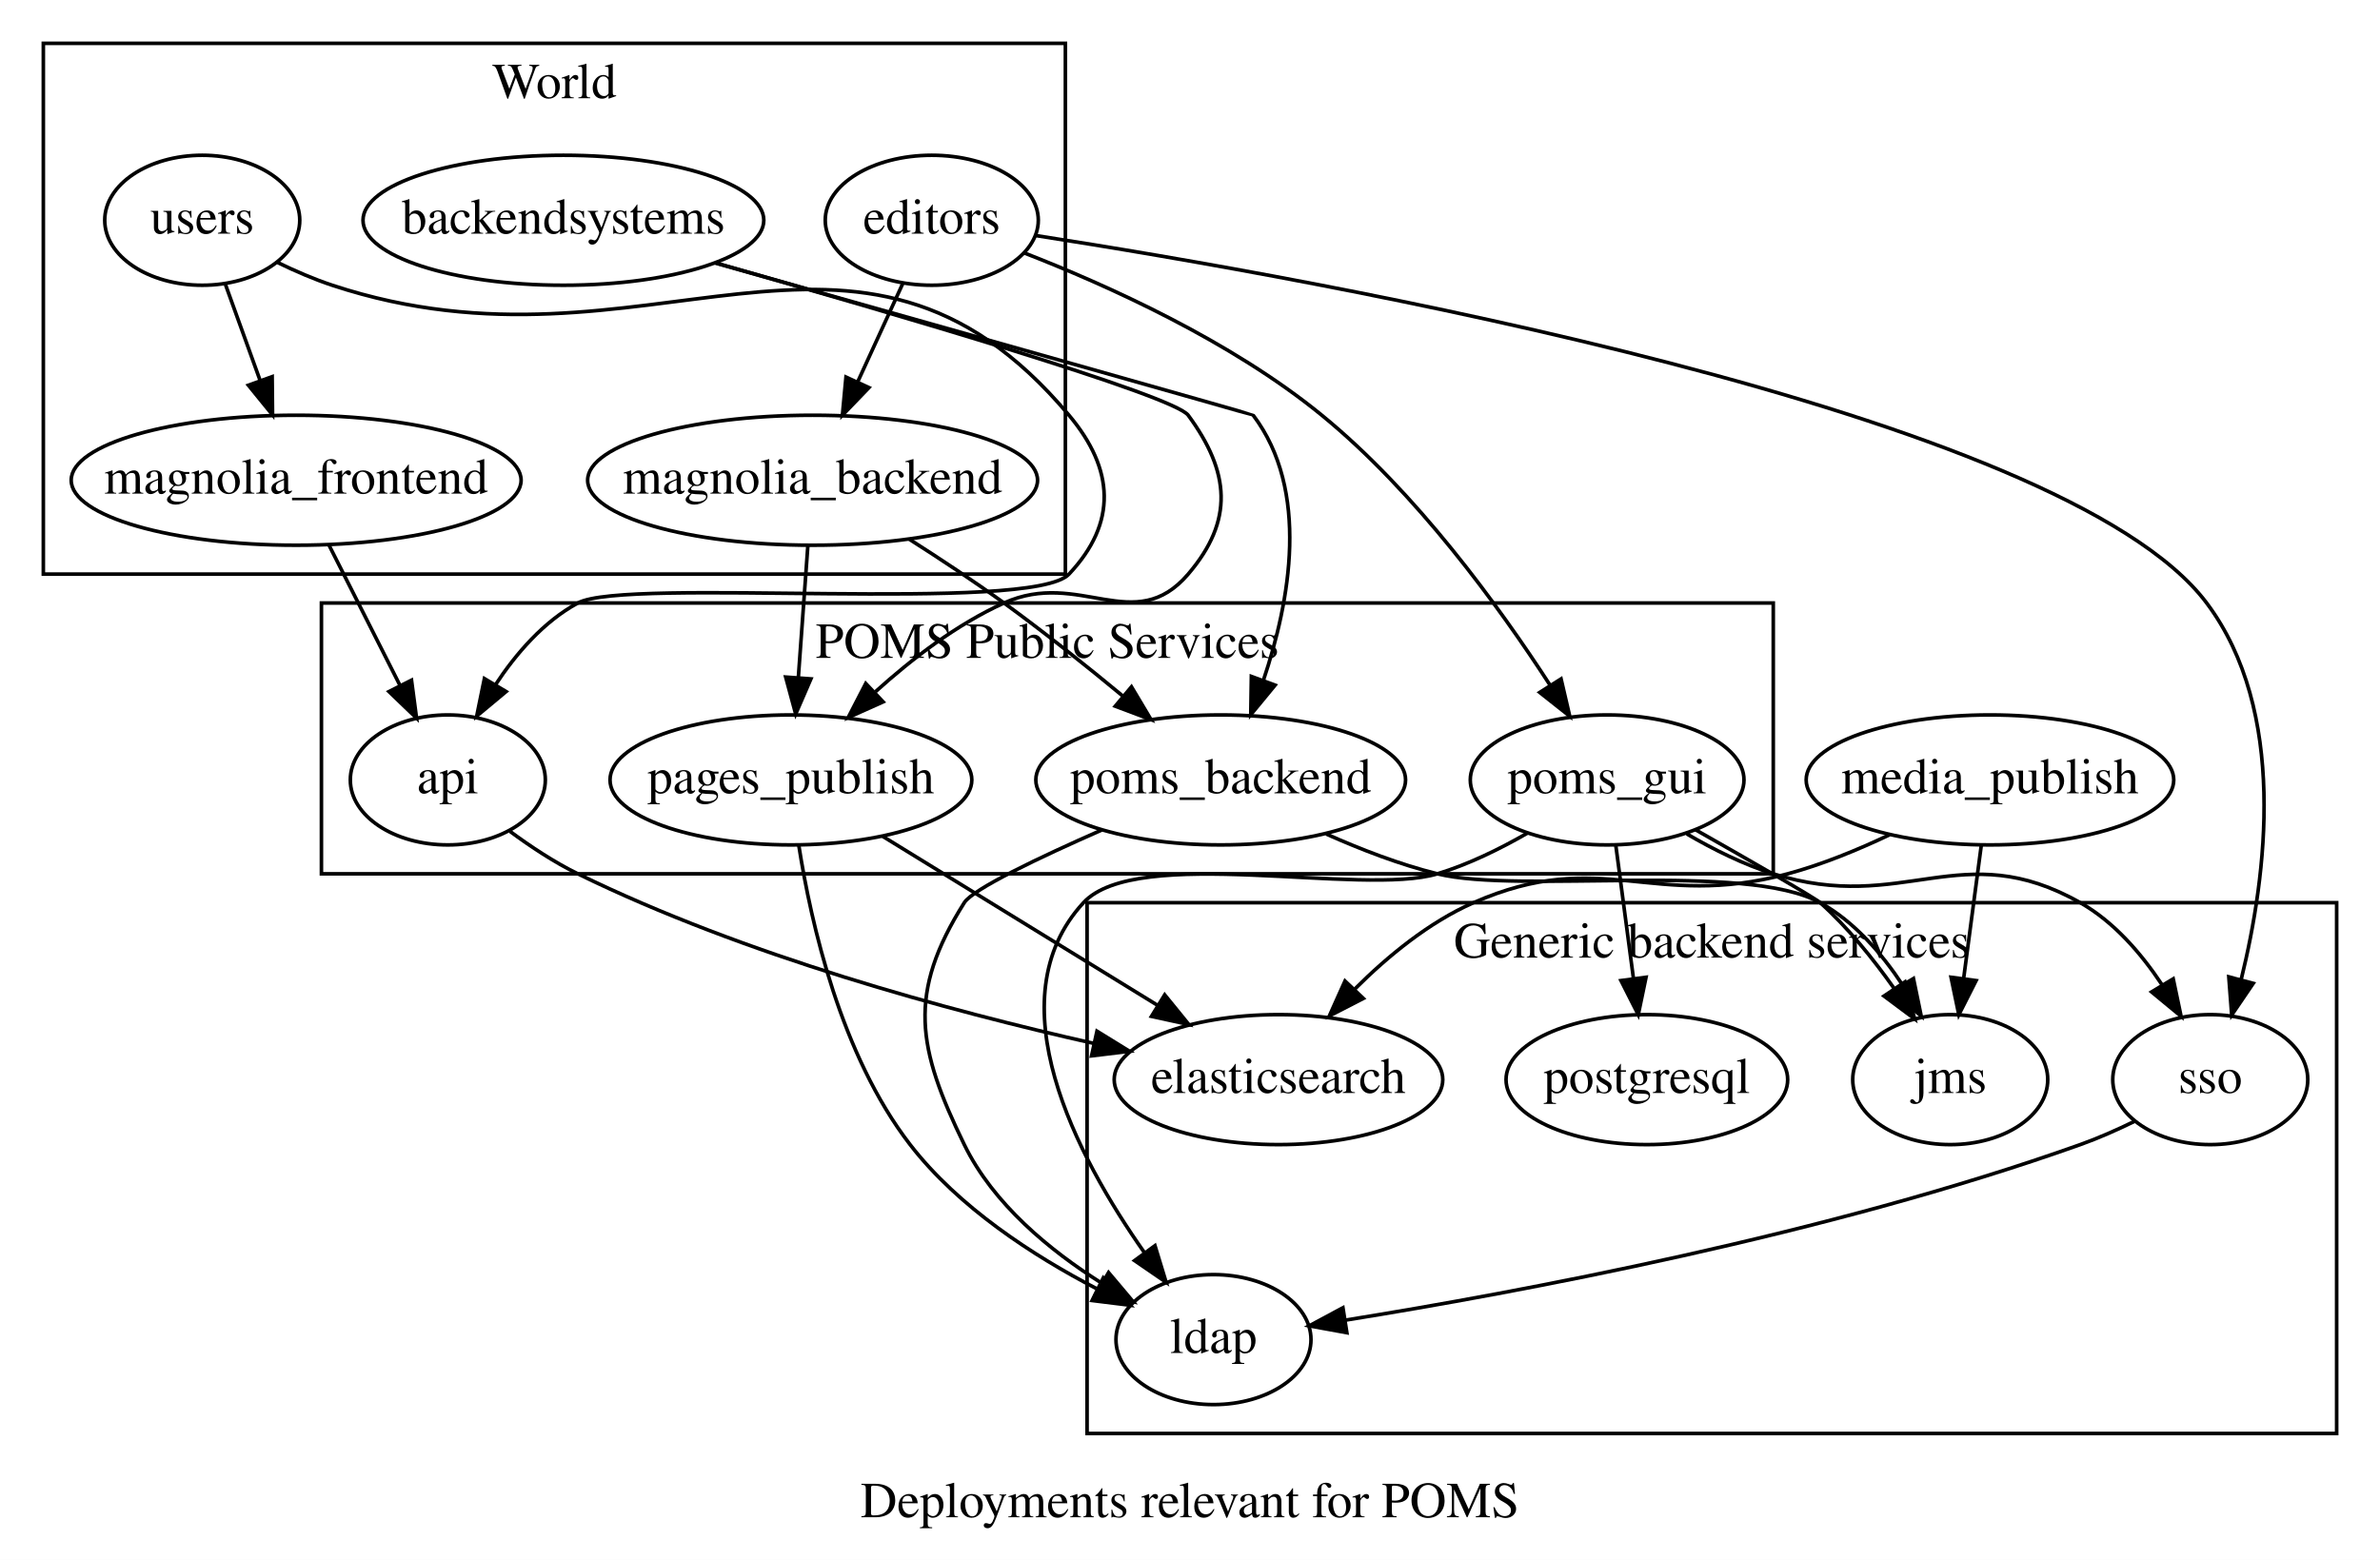
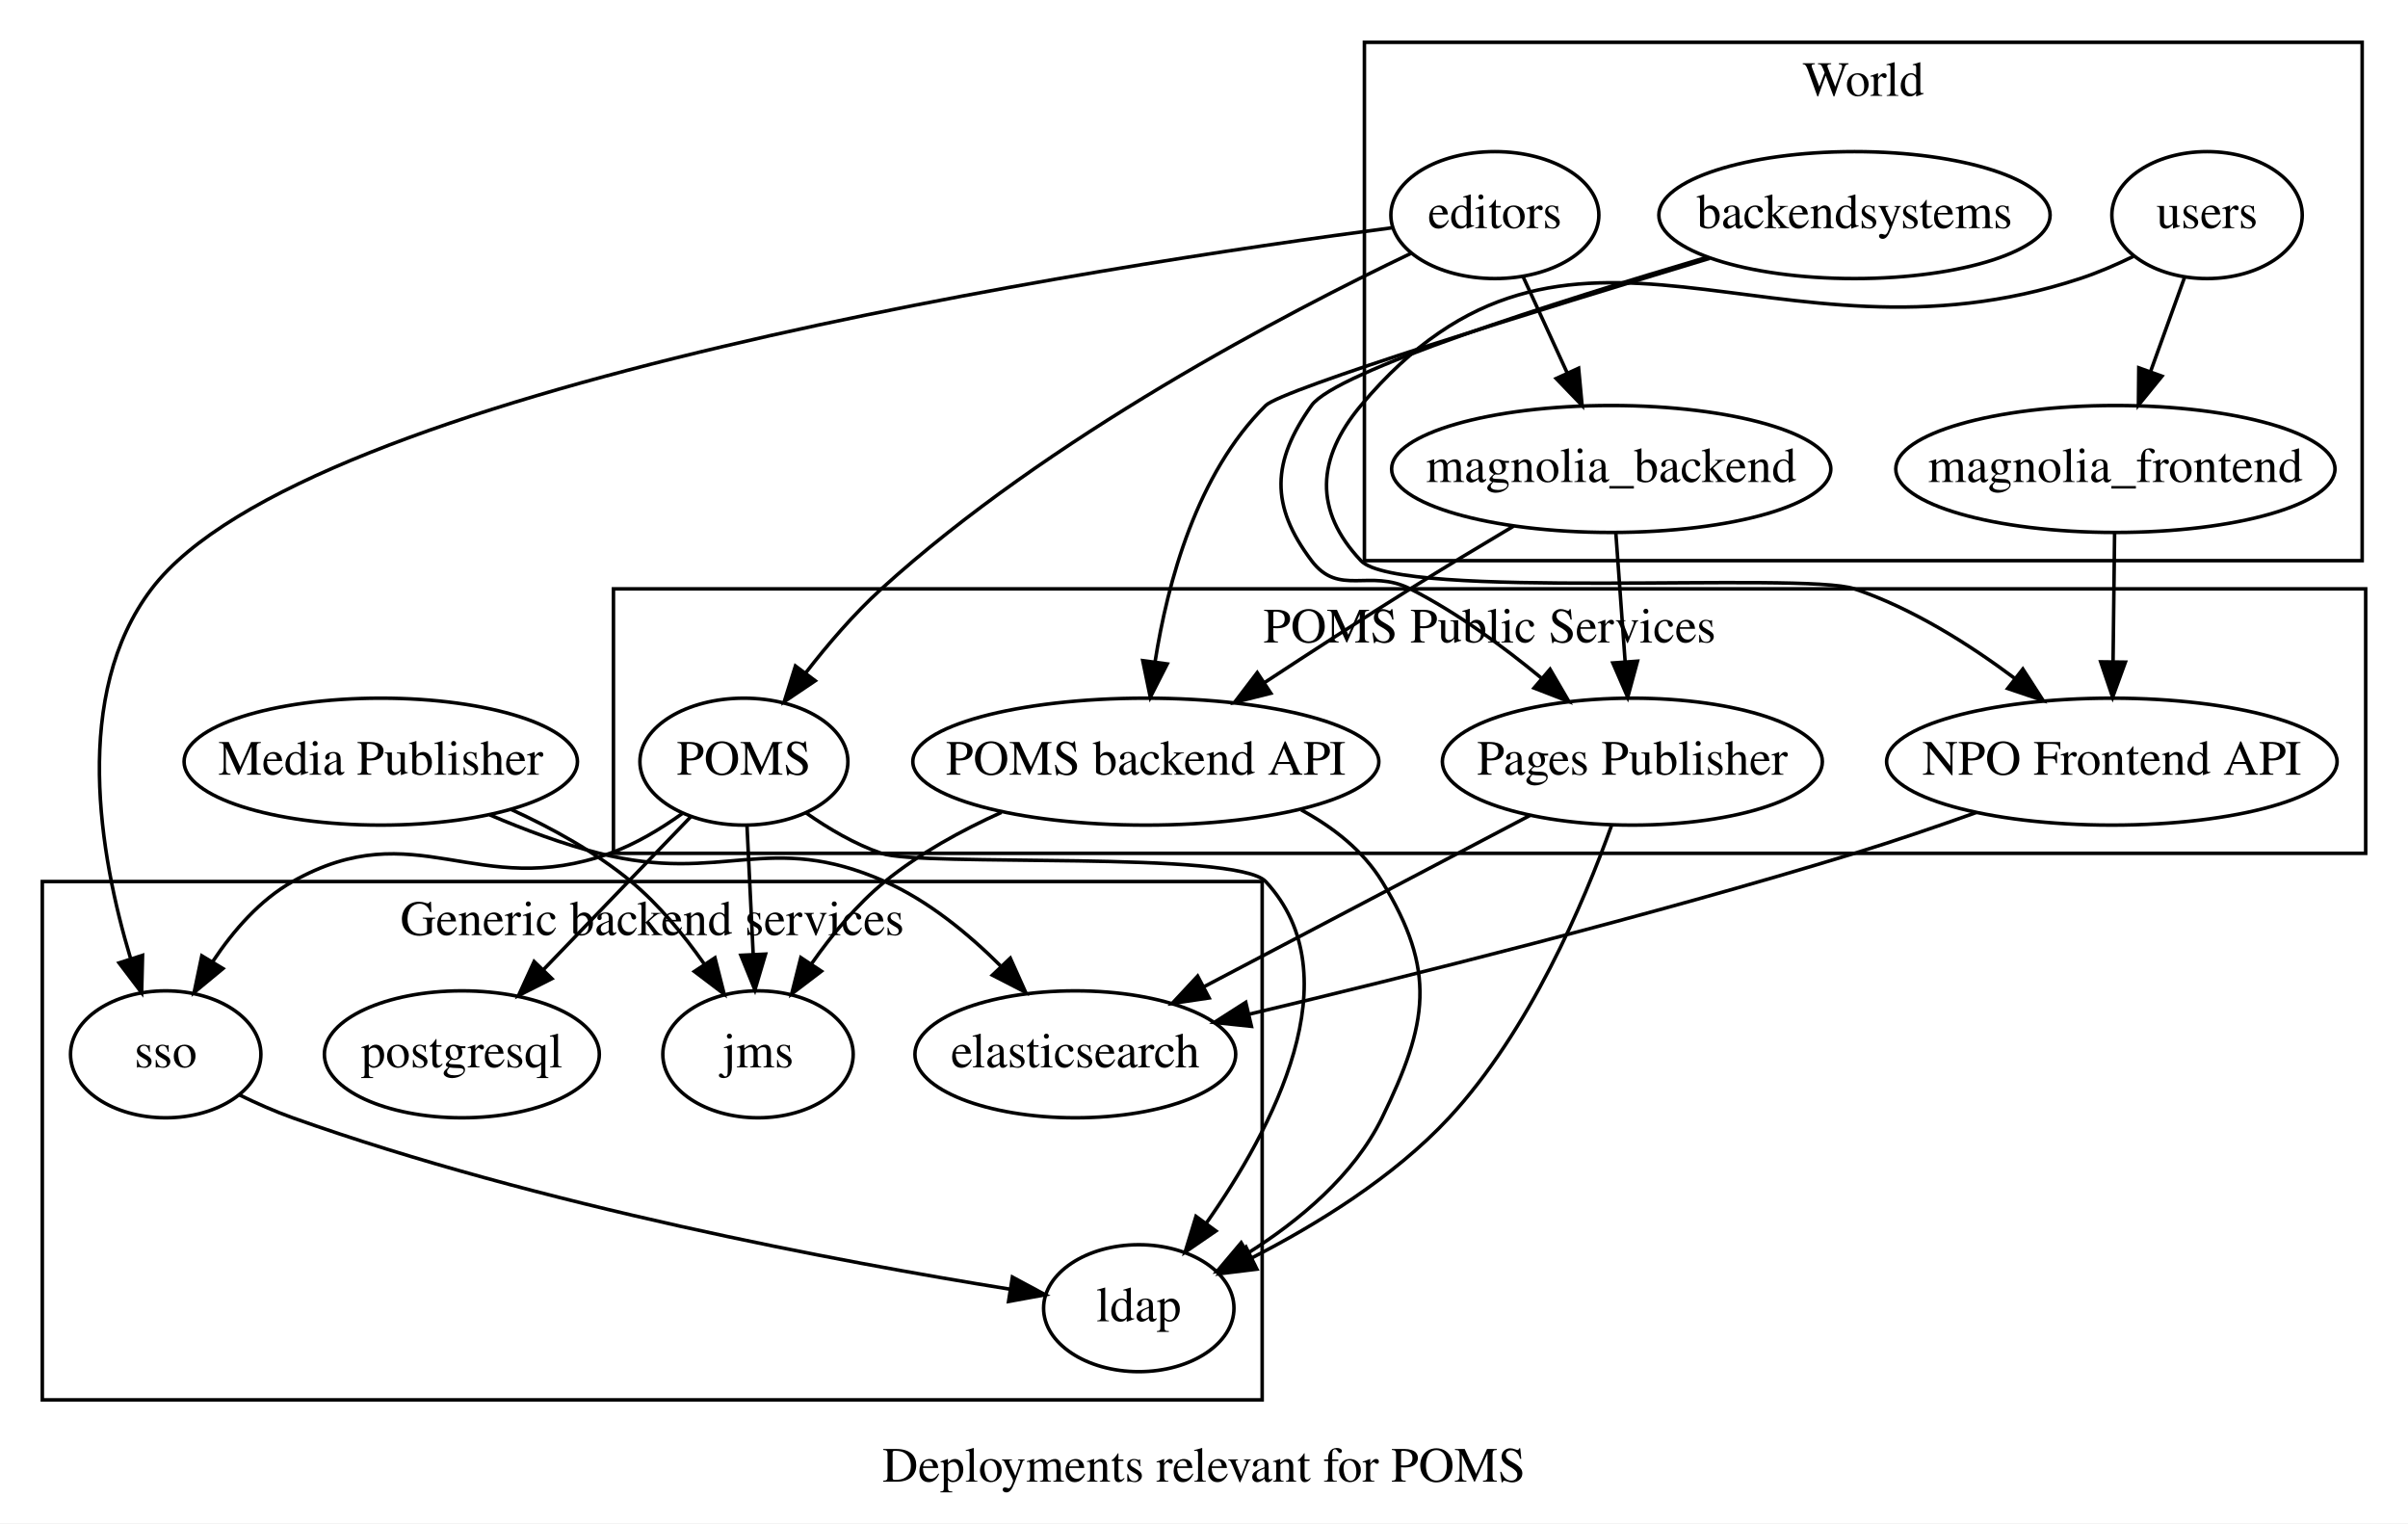
- <svg xmlns="http://www.w3.org/2000/svg" width="659pt" height="432pt" viewBox="0.00 0.00 659.00 432.00">
+ <svg xmlns="http://www.w3.org/2000/svg" xmlns:xlink="http://www.w3.org/1999/xlink" width="683pt" height="432pt" viewBox="0.00 0.00 683.00 432.00">
  <g id="graph0" class="graph" transform="scale(1 1) rotate(0) translate(4 428)">
-     <polygon fill="#ffffff" stroke="transparent" points="-4,4 -4,-428 655,-428 655,4 -4,4" />
-     <text text-anchor="middle" x="325.5" y="-7.8" font-family="Times,serif" font-size="14.00" fill="#000000">Deployments relevant for POMS</text>
+     <polygon fill="#ffffff" stroke="transparent" points="-4,4 -4,-428 679,-428 679,4 -4,4" />
+     <text text-anchor="middle" x="337.5" y="-7.8" font-family="Times,serif" font-size="14.00" fill="#000000">Deployments relevant for POMS</text>
    <g id="clust1" class="cluster">
-       <polygon fill="none" stroke="#000000" points="297,-31 297,-178 643,-178 643,-31 297,-31" />
-       <text text-anchor="middle" x="470" y="-162.8" font-family="Times,serif" font-size="14.00" fill="#000000">Generic backend services</text>
+       <polygon fill="none" stroke="#000000" points="8,-31 8,-178 354,-178 354,-31 8,-31" />
+       <text text-anchor="middle" x="181" y="-162.8" font-family="Times,serif" font-size="14.00" fill="#000000">Generic backend services</text>
    </g>
    <g id="clust2" class="cluster">
-       <polygon fill="none" stroke="#000000" points="8,-269 8,-416 291,-416 291,-269 8,-269" />
-       <text text-anchor="middle" x="149.5" y="-400.8" font-family="Times,serif" font-size="14.00" fill="#000000">World</text>
+       <polygon fill="none" stroke="#000000" points="383,-269 383,-416 666,-416 666,-269 383,-269" />
+       <text text-anchor="middle" x="524.5" y="-400.8" font-family="Times,serif" font-size="14.00" fill="#000000">World</text>
    </g>
    <g id="clust3" class="cluster">
-       <polygon fill="none" stroke="#000000" points="85,-186 85,-261 487,-261 487,-186 85,-186" />
-       <text text-anchor="middle" x="286" y="-245.8" font-family="Times,serif" font-size="14.00" fill="#000000">POMS Public Services</text>
+       <polygon fill="none" stroke="#000000" points="170,-186 170,-261 667,-261 667,-186 170,-186" />
+       <text text-anchor="middle" x="418.5" y="-245.8" font-family="Times,serif" font-size="14.00" fill="#000000">POMS Public Services</text>
    </g>
    <g id="node1" class="node">
-       <ellipse fill="none" stroke="#000000" cx="452" cy="-129" rx="38.993" ry="18" />
-       <text text-anchor="middle" x="452" y="-125.3" font-family="Times,serif" font-size="14.00" fill="#000000">postgresql</text>
+       <g id="a_node1">
+         <a xlink:href="https://poms.omroep.nl/" xlink:title="POMS">
+           <ellipse fill="none" stroke="#000000" cx="207" cy="-212" rx="29.497" ry="18" />
+           <text text-anchor="middle" x="207" y="-208.3" font-family="Times,serif" font-size="14.00" fill="#000000">POMS</text>
+         </a>
+       </g>
+     </g>
+     <g id="node6" class="node">
+       <ellipse fill="none" stroke="#000000" cx="127" cy="-129" rx="38.993" ry="18" />
+       <text text-anchor="middle" x="127" y="-125.3" font-family="Times,serif" font-size="14.00" fill="#000000">postgresql</text>
+     </g>
+     <g id="edge8" class="edge">
+       <path fill="none" stroke="#000000" d="M191.953,-196.388C180.19,-184.185 163.635,-167.009 150.182,-153.052" />
+       <polygon fill="#000000" stroke="#000000" points="152.538,-150.452 143.078,-145.681 147.498,-155.31 152.538,-150.452" />
+     </g>
+     <g id="node8" class="node">
+       <ellipse fill="none" stroke="#000000" cx="43" cy="-129" rx="27" ry="18" />
+       <text text-anchor="middle" x="43" y="-125.3" font-family="Times,serif" font-size="14.00" fill="#000000">sso</text>
+     </g>
+     <g id="edge9" class="edge">
+       <path fill="none" stroke="#000000" d="M189.488,-197.262C183.373,-192.894 176.223,-188.591 169,-186 131.2,-172.443 113.99,-197.706 79,-178 69.716,-172.771 62.157,-164.048 56.405,-155.399" />
+       <polygon fill="#000000" stroke="#000000" points="59.234,-153.314 51.069,-146.562 53.242,-156.932 59.234,-153.314" />
+     </g>
+     <g id="node9" class="node">
+       <ellipse fill="none" stroke="#000000" cx="211" cy="-129" rx="27" ry="18" />
+       <text text-anchor="middle" x="211" y="-125.3" font-family="Times,serif" font-size="14.00" fill="#000000">jms</text>
+     </g>
+     <g id="edge10" class="edge">
+       <path fill="none" stroke="#000000" d="M207.868,-193.99C208.383,-183.296 209.048,-169.499 209.633,-157.371" />
+       <polygon fill="#000000" stroke="#000000" points="213.134,-157.418 210.12,-147.261 206.143,-157.081 213.134,-157.418" />
+     </g>
+     <g id="node10" class="node">
+       <ellipse fill="none" stroke="#000000" cx="319" cy="-57" rx="27" ry="18" />
+       <text text-anchor="middle" x="319" y="-53.3" font-family="Times,serif" font-size="14.00" fill="#000000">ldap</text>
+     </g>
+     <g id="edge11" class="edge">
+       <path fill="none" stroke="#000000" d="M224.61,-197.472C230.974,-193.006 238.457,-188.589 246,-186 257.486,-182.058 346.733,-186.896 355,-178 379.906,-151.199 357.023,-107.9 338.085,-81.016" />
+       <polygon fill="#000000" stroke="#000000" points="340.875,-78.902 332.141,-72.905 335.229,-83.04 340.875,-78.902" />
    </g>
    <g id="node2" class="node">
-       <ellipse fill="none" stroke="#000000" cx="350" cy="-129" rx="45.492" ry="18" />
-       <text text-anchor="middle" x="350" y="-125.3" font-family="Times,serif" font-size="14.00" fill="#000000">elasticsearch</text>
+       <g id="a_node2">
+         <a xlink:href="https://api.poms.omroep.nl/" xlink:title="POMS backend API">
+           <ellipse fill="none" stroke="#000000" cx="321" cy="-212" rx="66.089" ry="18" />
+           <text text-anchor="middle" x="321" y="-208.3" font-family="Times,serif" font-size="14.00" fill="#000000">POMS backend API</text>
+         </a>
+       </g>
+     </g>
+     <g id="edge12" class="edge">
+       <path fill="none" stroke="#000000" d="M280.065,-197.621C268.669,-192.482 256.753,-185.951 247,-178 239.069,-171.535 231.982,-162.94 226.238,-154.755" />
+       <polygon fill="#000000" stroke="#000000" points="228.988,-152.569 220.555,-146.155 223.148,-156.428 228.988,-152.569" />
+     </g>
+     <g id="edge13" class="edge">
+       <path fill="none" stroke="#000000" d="M365.065,-198.309C374.164,-193.381 382.609,-186.782 388,-178 403.58,-152.623 401.043,-137.769 388,-111 380,-94.58 364.324,-81.683 349.933,-72.617" />
+       <polygon fill="#000000" stroke="#000000" points="351.609,-69.541 341.219,-67.469 348.049,-75.569 351.609,-69.541" />
    </g>
    <g id="node3" class="node">
-       <ellipse fill="none" stroke="#000000" cx="608" cy="-129" rx="27" ry="18" />
-       <text text-anchor="middle" x="608" y="-125.3" font-family="Times,serif" font-size="14.00" fill="#000000">sso</text>
+       <g id="a_node3">
+         <a xlink:href="https://rs.poms.omroep.nl/" xlink:title="NPO Frontend API">
+           <ellipse fill="none" stroke="#000000" cx="595" cy="-212" rx="63.889" ry="18" />
+           <text text-anchor="middle" x="595" y="-208.3" font-family="Times,serif" font-size="14.00" fill="#000000">NPO Frontend API</text>
+         </a>
+       </g>
+     </g>
+     <g id="node7" class="node">
+       <ellipse fill="none" stroke="#000000" cx="301" cy="-129" rx="45.492" ry="18" />
+       <text text-anchor="middle" x="301" y="-125.3" font-family="Times,serif" font-size="14.00" fill="#000000">elasticsearch</text>
+     </g>
+     <g id="edge14" class="edge">
+       <path fill="none" stroke="#000000" d="M556.573,-197.585C545.483,-193.624 533.32,-189.468 522,-186 463.532,-168.087 395.242,-151.057 350.221,-140.355" />
+       <polygon fill="#000000" stroke="#000000" points="350.957,-136.932 340.42,-138.037 349.346,-143.744 350.957,-136.932" />
+     </g>
+     <g id="node4" class="node">
+       <g id="a_node4">
+         <a xlink:href="https://publish.pages.omroep.nl/" xlink:title="Pages Publisher">
+           <ellipse fill="none" stroke="#000000" cx="459" cy="-212" rx="53.891" ry="18" />
+           <text text-anchor="middle" x="459" y="-208.3" font-family="Times,serif" font-size="14.00" fill="#000000">Pages Publisher</text>
+         </a>
+       </g>
+     </g>
+     <g id="edge15" class="edge">
+       <path fill="none" stroke="#000000" d="M430.02,-196.776C404.007,-183.111 365.702,-162.989 337.586,-148.219" />
+       <polygon fill="#000000" stroke="#000000" points="338.954,-144.984 328.474,-143.432 335.699,-151.181 338.954,-144.984" />
+     </g>
+     <g id="edge16" class="edge">
+       <path fill="none" stroke="#000000" d="M453.058,-193.785C445.252,-172.053 429.803,-135.579 407,-111 391.324,-94.103 369.194,-80.556 351.048,-71.258" />
+       <polygon fill="#000000" stroke="#000000" points="352.495,-68.069 341.978,-66.787 349.4,-74.347 352.495,-68.069" />
    </g>
    <g id="node5" class="node">
-       <ellipse fill="none" stroke="#000000" cx="332" cy="-57" rx="27" ry="18" />
-       <text text-anchor="middle" x="332" y="-53.3" font-family="Times,serif" font-size="14.00" fill="#000000">ldap</text>
+       <g id="a_node5">
+         <a xlink:href="https://publish.pages.omroep.nl/" xlink:title="Media Publisher">
+           <ellipse fill="none" stroke="#000000" cx="104" cy="-212" rx="55.79" ry="18" />
+           <text text-anchor="middle" x="104" y="-208.3" font-family="Times,serif" font-size="14.00" fill="#000000">Media Publisher</text>
+         </a>
+       </g>
+     </g>
+     <g id="edge17" class="edge">
+       <path fill="none" stroke="#000000" d="M134.916,-196.903C144.654,-192.732 155.59,-188.633 166,-186 201.071,-177.129 213.935,-192.674 247,-178 259.294,-172.544 270.685,-163.176 279.805,-154.084" />
+       <polygon fill="#000000" stroke="#000000" points="282.559,-156.267 286.901,-146.603 277.48,-151.449 282.559,-156.267" />
+     </g>
+     <g id="edge18" class="edge">
+       <path fill="none" stroke="#000000" d="M141.061,-198.4C152.647,-193.101 165.002,-186.283 175,-178 182.88,-171.472 189.954,-162.861 195.702,-154.682" />
+       <polygon fill="#000000" stroke="#000000" points="198.787,-156.363 201.396,-146.095 192.953,-152.495 198.787,-156.363" />
    </g>
    <g id="edge22" class="edge">
-       <path fill="none" stroke="#000000" d="M587.054,-117.463C582.207,-115.094 577.002,-112.784 572,-111 502.063,-86.065 416.43,-70.093 368.675,-62.41" />
-       <polygon fill="#000000" stroke="#000000" points="368.935,-58.908 358.512,-60.809 367.846,-65.823 368.935,-58.908" />
+       <path fill="none" stroke="#000000" d="M63.946,-117.463C68.793,-115.094 73.998,-112.784 79,-111 148.937,-86.065 234.57,-70.093 282.325,-62.41" />
+       <polygon fill="#000000" stroke="#000000" points="283.154,-65.823 292.488,-60.809 282.065,-58.908 283.154,-65.823" />
    </g>
-     <g id="node4" class="node">
-       <ellipse fill="none" stroke="#000000" cx="536" cy="-129" rx="27" ry="18" />
-       <text text-anchor="middle" x="536" y="-125.3" font-family="Times,serif" font-size="14.00" fill="#000000">jms</text>
+     <g id="node11" class="node">
+       <ellipse fill="none" stroke="#000000" cx="596" cy="-295" rx="62.289" ry="18" />
+       <text text-anchor="middle" x="596" y="-291.3" font-family="Times,serif" font-size="14.00" fill="#000000">magnolia_frontend</text>
    </g>
-     <g id="node6" class="node">
-       <ellipse fill="none" stroke="#000000" cx="78" cy="-295" rx="62.289" ry="18" />
-       <text text-anchor="middle" x="78" y="-291.3" font-family="Times,serif" font-size="14.00" fill="#000000">magnolia_frontend</text>
+     <g id="edge21" class="edge">
+       <path fill="none" stroke="#000000" d="M595.783,-276.99C595.654,-266.296 595.488,-252.499 595.342,-240.371" />
+       <polygon fill="#000000" stroke="#000000" points="598.84,-240.218 595.22,-230.261 591.841,-240.303 598.84,-240.218" />
+     </g>
+     <g id="node12" class="node">
+       <ellipse fill="none" stroke="#000000" cx="453" cy="-295" rx="62.289" ry="18" />
+       <text text-anchor="middle" x="453" y="-291.3" font-family="Times,serif" font-size="14.00" fill="#000000">magnolia_backend</text>
+     </g>
+     <g id="edge19" class="edge">
+       <path fill="none" stroke="#000000" d="M425.32,-278.797C415.959,-273.236 405.48,-266.921 396,-261 382.387,-252.498 367.563,-242.889 354.716,-234.447" />
+       <polygon fill="#000000" stroke="#000000" points="356.452,-231.399 346.177,-228.816 352.599,-237.243 356.452,-231.399" />
+     </g>
+     <g id="edge20" class="edge">
+       <path fill="none" stroke="#000000" d="M454.302,-276.99C455.075,-266.296 456.072,-252.499 456.949,-240.371" />
+       <polygon fill="#000000" stroke="#000000" points="460.45,-240.488 457.68,-230.261 453.468,-239.983 460.45,-240.488" />
+     </g>
+     <g id="node13" class="node">
+       <ellipse fill="none" stroke="#000000" cx="622" cy="-367" rx="27" ry="18" />
+       <text text-anchor="middle" x="622" y="-363.3" font-family="Times,serif" font-size="14.00" fill="#000000">users</text>
+     </g>
+     <g id="edge4" class="edge">
+       <path fill="none" stroke="#000000" d="M601.113,-355.289C596.264,-352.93 591.043,-350.666 586,-349 498.582,-320.112 441.175,-383.532 382,-313 369.431,-298.019 368.572,-283.217 382,-269 392.699,-257.673 507.23,-265.962 522,-261 538.38,-255.497 554.548,-245.279 567.488,-235.593" />
+       <polygon fill="#000000" stroke="#000000" points="569.755,-238.264 575.496,-229.359 565.455,-232.74 569.755,-238.264" />
+     </g>
+     <g id="edge5" class="edge">
+       <path fill="none" stroke="#000000" d="M615.573,-349.202C612.689,-341.215 609.218,-331.604 606.006,-322.709" />
+       <polygon fill="#000000" stroke="#000000" points="609.222,-321.31 602.534,-313.093 602.638,-323.687 609.222,-321.31" />
    </g>
    <g id="node14" class="node">
-       <ellipse fill="none" stroke="#000000" cx="120" cy="-212" rx="27" ry="18" />
-       <text text-anchor="middle" x="120" y="-208.3" font-family="Times,serif" font-size="14.00" fill="#000000">api</text>
-     </g>
-     <g id="edge21" class="edge">
-       <path fill="none" stroke="#000000" d="M87.113,-276.99C92.843,-265.668 100.332,-250.868 106.716,-238.252" />
-       <polygon fill="#000000" stroke="#000000" points="109.943,-239.627 111.335,-229.124 103.697,-236.466 109.943,-239.627" />
-     </g>
-     <g id="node7" class="node">
-       <ellipse fill="none" stroke="#000000" cx="221" cy="-295" rx="62.289" ry="18" />
-       <text text-anchor="middle" x="221" y="-291.3" font-family="Times,serif" font-size="14.00" fill="#000000">magnolia_backend</text>
-     </g>
-     <g id="node12" class="node">
-       <ellipse fill="none" stroke="#000000" cx="334" cy="-212" rx="51.191" ry="18" />
-       <text text-anchor="middle" x="334" y="-208.3" font-family="Times,serif" font-size="14.00" fill="#000000">poms_backend</text>
-     </g>
-     <g id="edge19" class="edge">
-       <path fill="none" stroke="#000000" d="M247.818,-278.635C256.327,-273.221 265.682,-267.034 274,-261 285.081,-252.961 296.836,-243.569 306.977,-235.169" />
-       <polygon fill="#000000" stroke="#000000" points="309.296,-237.792 314.72,-228.691 304.804,-232.423 309.296,-237.792" />
-     </g>
-     <g id="node13" class="node">
-       <ellipse fill="none" stroke="#000000" cx="215" cy="-212" rx="50.091" ry="18" />
-       <text text-anchor="middle" x="215" y="-208.3" font-family="Times,serif" font-size="14.00" fill="#000000">pages_publish</text>
-     </g>
-     <g id="edge20" class="edge">
-       <path fill="none" stroke="#000000" d="M219.698,-276.99C218.925,-266.296 217.928,-252.499 217.051,-240.371" />
-       <polygon fill="#000000" stroke="#000000" points="220.532,-239.983 216.32,-230.261 213.55,-240.488 220.532,-239.983" />
-     </g>
-     <g id="node8" class="node">
-       <ellipse fill="none" stroke="#000000" cx="52" cy="-367" rx="27" ry="18" />
-       <text text-anchor="middle" x="52" y="-363.3" font-family="Times,serif" font-size="14.00" fill="#000000">users</text>
-     </g>
-     <g id="edge4" class="edge">
-       <path fill="none" stroke="#000000" d="M58.427,-349.202C61.311,-341.215 64.782,-331.604 67.994,-322.709" />
-       <polygon fill="#000000" stroke="#000000" points="71.362,-323.687 71.466,-313.093 64.778,-321.31 71.362,-323.687" />
-     </g>
-     <g id="edge5" class="edge">
-       <path fill="none" stroke="#000000" d="M72.887,-355.289C77.736,-352.93 82.957,-350.666 88,-349 175.418,-320.112 232.825,-383.532 292,-313 304.569,-298.019 305.416,-283.228 292,-269 281.615,-257.987 169.299,-268.23 156,-261 146.54,-255.857 138.904,-247.034 133.139,-238.279" />
-       <polygon fill="#000000" stroke="#000000" points="136.137,-236.472 128.001,-229.686 130.129,-240.065 136.137,-236.472" />
-     </g>
-     <g id="node9" class="node">
-       <ellipse fill="none" stroke="#000000" cx="152" cy="-367" rx="55.491" ry="18" />
-       <text text-anchor="middle" x="152" y="-363.3" font-family="Times,serif" font-size="14.00" fill="#000000">backendsystems</text>
+       <ellipse fill="none" stroke="#000000" cx="522" cy="-367" rx="55.491" ry="18" />
+       <text text-anchor="middle" x="522" y="-363.3" font-family="Times,serif" font-size="14.00" fill="#000000">backendsystems</text>
    </g>
    <g id="edge6" class="edge">
-       <path fill="none" stroke="#000000" d="M193.876,-355.202C250.052,-339.37 342.855,-313.192 343,-313 358.749,-292.181 353.233,-261.592 345.803,-239.537" />
-       <polygon fill="#000000" stroke="#000000" points="349.059,-238.249 342.324,-230.07 342.488,-240.663 349.059,-238.249" />
+       <path fill="none" stroke="#000000" d="M480.945,-354.735C433.016,-340.266 359.647,-317.591 355,-313 335.458,-293.691 327.147,-262.803 323.613,-240.263" />
+       <polygon fill="#000000" stroke="#000000" points="327.07,-239.706 322.268,-230.262 320.132,-240.639 327.07,-239.706" />
    </g>
    <g id="edge7" class="edge">
-       <path fill="none" stroke="#000000" d="M193.926,-355.257C243.828,-341.084 320.981,-318.466 325,-313 336.586,-297.246 337.711,-283.861 325,-269 310.086,-251.564 294.909,-270.446 274,-261 260.979,-255.117 248.507,-245.556 238.411,-236.434" />
-       <polygon fill="#000000" stroke="#000000" points="240.53,-233.621 230.86,-229.292 235.72,-238.706 240.53,-233.621" />
+       <path fill="none" stroke="#000000" d="M480.412,-355.111C437.157,-342.33 374.78,-322.563 368,-313 356.689,-297.048 356.224,-284.612 368,-269 375.794,-258.667 384.459,-266.858 396,-261 409.194,-254.304 422.342,-244.668 433.187,-235.711" />
+       <polygon fill="#000000" stroke="#000000" points="435.656,-238.205 440.994,-229.053 431.114,-232.879 435.656,-238.205" />
    </g>
-     <g id="node10" class="node">
-       <ellipse fill="none" stroke="#000000" cx="254" cy="-367" rx="29.497" ry="18" />
-       <text text-anchor="middle" x="254" y="-363.3" font-family="Times,serif" font-size="14.00" fill="#000000">editors</text>
+     <g id="node15" class="node">
+       <ellipse fill="none" stroke="#000000" cx="420" cy="-367" rx="29.497" ry="18" />
+       <text text-anchor="middle" x="420" y="-363.3" font-family="Times,serif" font-size="14.00" fill="#000000">editors</text>
    </g>
    <g id="edge1" class="edge">
-       <path fill="none" stroke="#000000" d="M282.643,-362.791C359.495,-350.855 567.129,-314.181 607,-261 629.406,-231.115 623.687,-185.779 616.574,-156.779" />
-       <polygon fill="#000000" stroke="#000000" points="619.896,-155.655 613.939,-146.893 613.132,-157.457 619.896,-155.655" />
+       <path fill="none" stroke="#000000" d="M396.442,-356.262C361.121,-339.408 293.52,-304.169 246,-261 238.235,-253.946 230.784,-245.249 224.512,-237.149" />
+       <polygon fill="#000000" stroke="#000000" points="227.228,-234.937 218.44,-229.019 221.619,-239.125 227.228,-234.937" />
    </g>
    <g id="edge2" class="edge">
-       <path fill="none" stroke="#000000" d="M246.012,-349.571C242.246,-341.354 237.665,-331.361 233.458,-322.182" />
-       <polygon fill="#000000" stroke="#000000" points="236.608,-320.653 229.259,-313.021 230.244,-323.57 236.608,-320.653" />
-     </g>
-     <g id="node11" class="node">
-       <ellipse fill="none" stroke="#000000" cx="441" cy="-212" rx="37.894" ry="18" />
-       <text text-anchor="middle" x="441" y="-208.3" font-family="Times,serif" font-size="14.00" fill="#000000">poms_gui</text>
+       <path fill="none" stroke="#000000" d="M391.162,-363.447C309.966,-352.793 82.509,-318.266 39,-261 16.27,-231.083 24.28,-185.378 32.988,-156.357" />
+       <polygon fill="#000000" stroke="#000000" points="36.435,-157.071 36.172,-146.48 29.773,-154.923 36.435,-157.071" />
    </g>
    <g id="edge3" class="edge">
-       <path fill="none" stroke="#000000" d="M279.42,-358.02C302.558,-349.024 336.844,-333.566 362,-313 388.055,-291.7 410.886,-260.336 425.215,-238.222" />
-       <polygon fill="#000000" stroke="#000000" points="428.245,-239.979 430.64,-229.659 422.332,-236.233 428.245,-239.979" />
-     </g>
-     <g id="edge8" class="edge">
-       <path fill="none" stroke="#000000" d="M443.387,-193.99C444.814,-183.222 446.658,-169.309 448.273,-157.12" />
-       <polygon fill="#000000" stroke="#000000" points="451.774,-157.348 449.618,-146.975 444.834,-156.428 451.774,-157.348" />
-     </g>
-     <g id="edge9" class="edge">
-       <path fill="none" stroke="#000000" d="M463.065,-197.045C470.385,-192.774 478.773,-188.582 487,-186 523.203,-174.636 538.986,-196.706 572,-178 581.27,-172.747 588.827,-164.019 594.58,-155.373" />
-       <polygon fill="#000000" stroke="#000000" points="597.741,-156.91 599.919,-146.541 591.75,-153.288 597.741,-156.91" />
-     </g>
-     <g id="edge10" class="edge">
-       <path fill="none" stroke="#000000" d="M465.414,-198.233C480.958,-189.419 498.458,-179.38 500,-178 507.625,-171.176 514.638,-162.494 520.408,-154.34" />
-       <polygon fill="#000000" stroke="#000000" points="523.469,-156.061 526.152,-145.812 517.663,-152.151 523.469,-156.061" />
-     </g>
-     <g id="edge11" class="edge">
-       <path fill="none" stroke="#000000" d="M418.913,-197.26C411.321,-192.892 402.57,-188.589 394,-186 373.083,-179.681 310.809,-194.067 296,-178 271.204,-151.097 294.054,-107.829 312.955,-80.979" />
-       <polygon fill="#000000" stroke="#000000" points="315.802,-83.015 318.887,-72.879 310.155,-78.879 315.802,-83.015" />
-     </g>
-     <g id="edge12" class="edge">
-       <path fill="none" stroke="#000000" d="M363.226,-197.016C372.798,-192.744 383.64,-188.559 394,-186 416.933,-180.336 479.34,-189.454 500,-178 509.417,-172.779 517.044,-163.94 522.814,-155.194" />
-       <polygon fill="#000000" stroke="#000000" points="525.817,-156.993 527.962,-146.617 519.815,-153.391 525.817,-156.993" />
-     </g>
-     <g id="edge13" class="edge">
-       <path fill="none" stroke="#000000" d="M301.052,-198.13C283.639,-190.467 265.367,-181.758 263,-178 247.13,-152.804 249.957,-137.769 263,-111 271,-94.58 286.676,-81.683 301.067,-72.617" />
-       <polygon fill="#000000" stroke="#000000" points="302.951,-75.569 309.781,-67.469 299.391,-69.541 302.951,-75.569" />
-     </g>
-     <g id="edge15" class="edge">
-       <path fill="none" stroke="#000000" d="M240.393,-196.388C261.93,-183.147 292.989,-164.051 316.55,-149.565" />
-       <polygon fill="#000000" stroke="#000000" points="318.492,-152.48 325.178,-144.261 314.826,-146.517 318.492,-152.48" />
-     </g>
-     <g id="edge16" class="edge">
-       <path fill="none" stroke="#000000" d="M217.181,-193.866C220.569,-172.214 228.832,-135.82 248,-111 261.412,-93.634 282.093,-80.241 299.579,-71.136" />
-       <polygon fill="#000000" stroke="#000000" points="301.489,-74.096 308.897,-66.522 298.383,-67.823 301.489,-74.096" />
-     </g>
-     <g id="edge14" class="edge">
-       <path fill="none" stroke="#000000" d="M137.185,-197.773C142.91,-193.541 149.492,-189.189 156,-186 202.061,-163.43 258.742,-148.055 298.915,-139.014" />
-       <polygon fill="#000000" stroke="#000000" points="299.74,-142.417 308.756,-136.852 298.238,-135.58 299.74,-142.417" />
-     </g>
-     <g id="node15" class="node">
-       <ellipse fill="none" stroke="#000000" cx="547" cy="-212" rx="50.892" ry="18" />
-       <text text-anchor="middle" x="547" y="-208.3" font-family="Times,serif" font-size="14.00" fill="#000000">media_publish</text>
-     </g>
-     <g id="edge17" class="edge">
-       <path fill="none" stroke="#000000" d="M519.222,-196.819C510.432,-192.645 500.522,-188.565 491,-186 453.507,-175.898 439.545,-193.631 404,-178 391.687,-172.586 380.293,-163.225 371.176,-154.126" />
-       <polygon fill="#000000" stroke="#000000" points="373.501,-151.491 364.083,-146.638 368.419,-156.305 373.501,-151.491" />
-     </g>
-     <g id="edge18" class="edge">
-       <path fill="none" stroke="#000000" d="M544.613,-193.99C543.186,-183.222 541.342,-169.309 539.727,-157.12" />
-       <polygon fill="#000000" stroke="#000000" points="543.166,-156.428 538.382,-146.975 536.226,-157.348 543.166,-156.428" />
+       <path fill="none" stroke="#000000" d="M427.988,-349.571C431.754,-341.354 436.335,-331.361 440.541,-322.182" />
+       <polygon fill="#000000" stroke="#000000" points="443.756,-323.57 444.741,-313.021 437.392,-320.653 443.756,-323.57" />
    </g>
  </g>
</svg>
